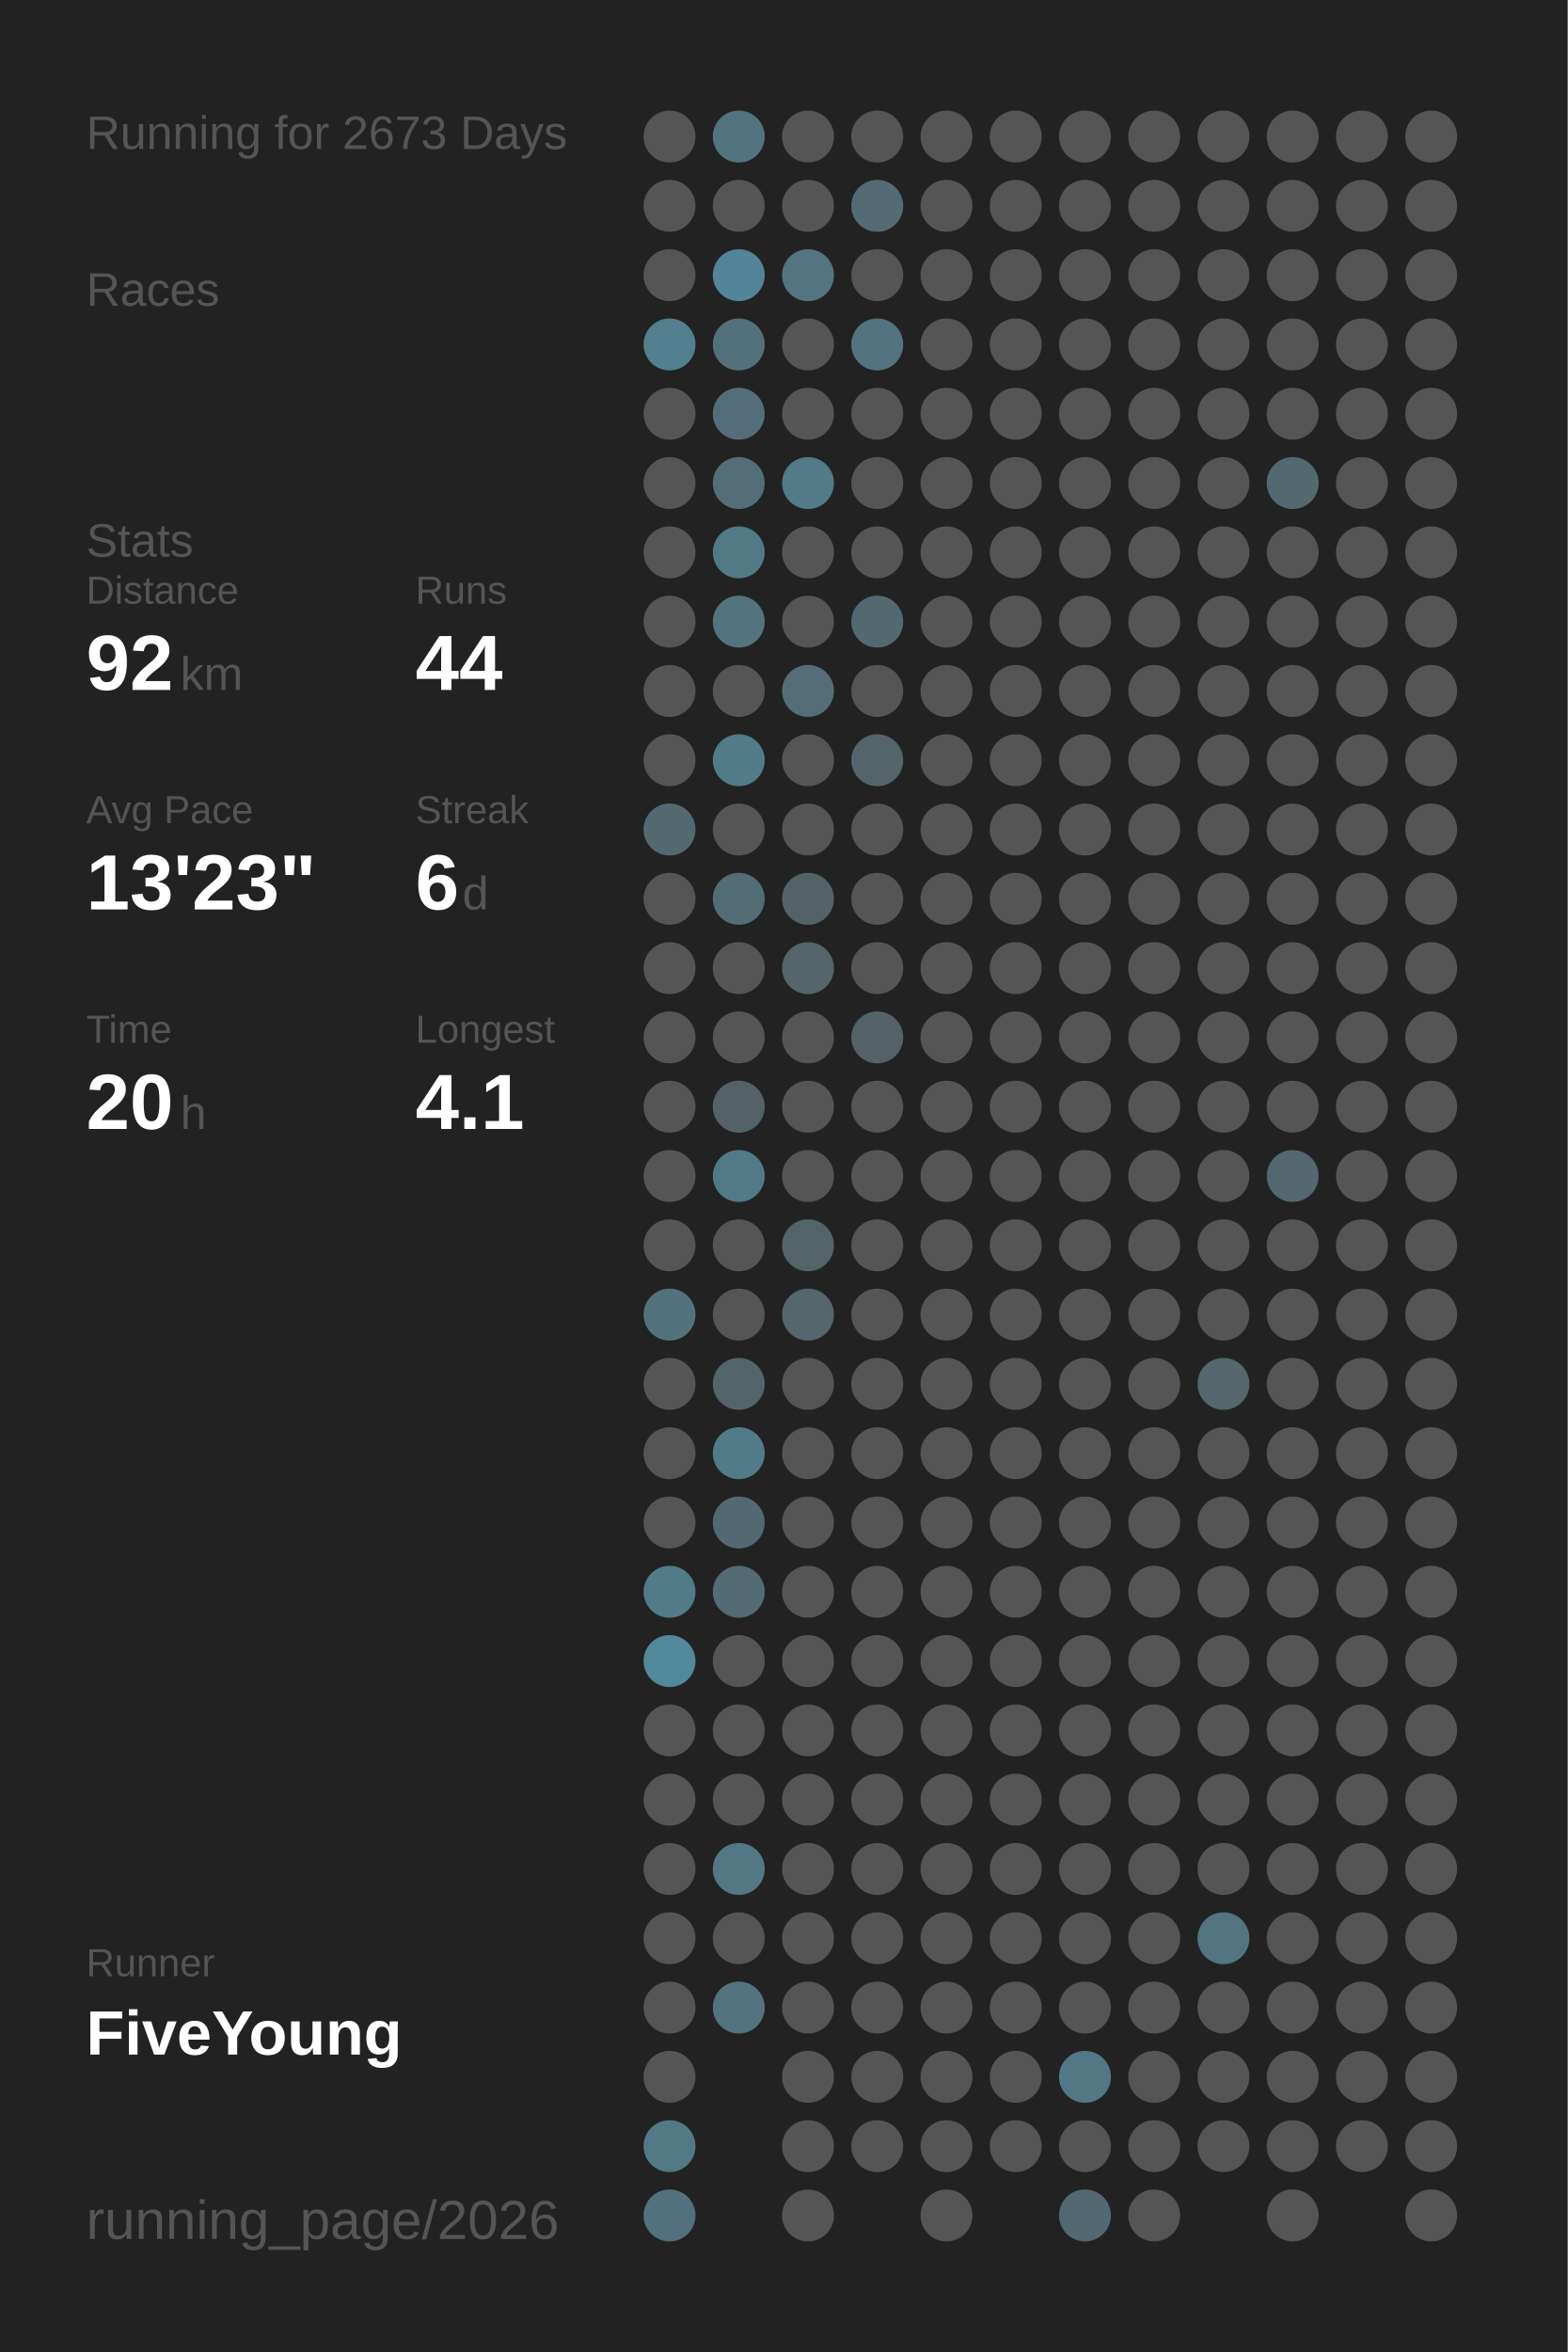
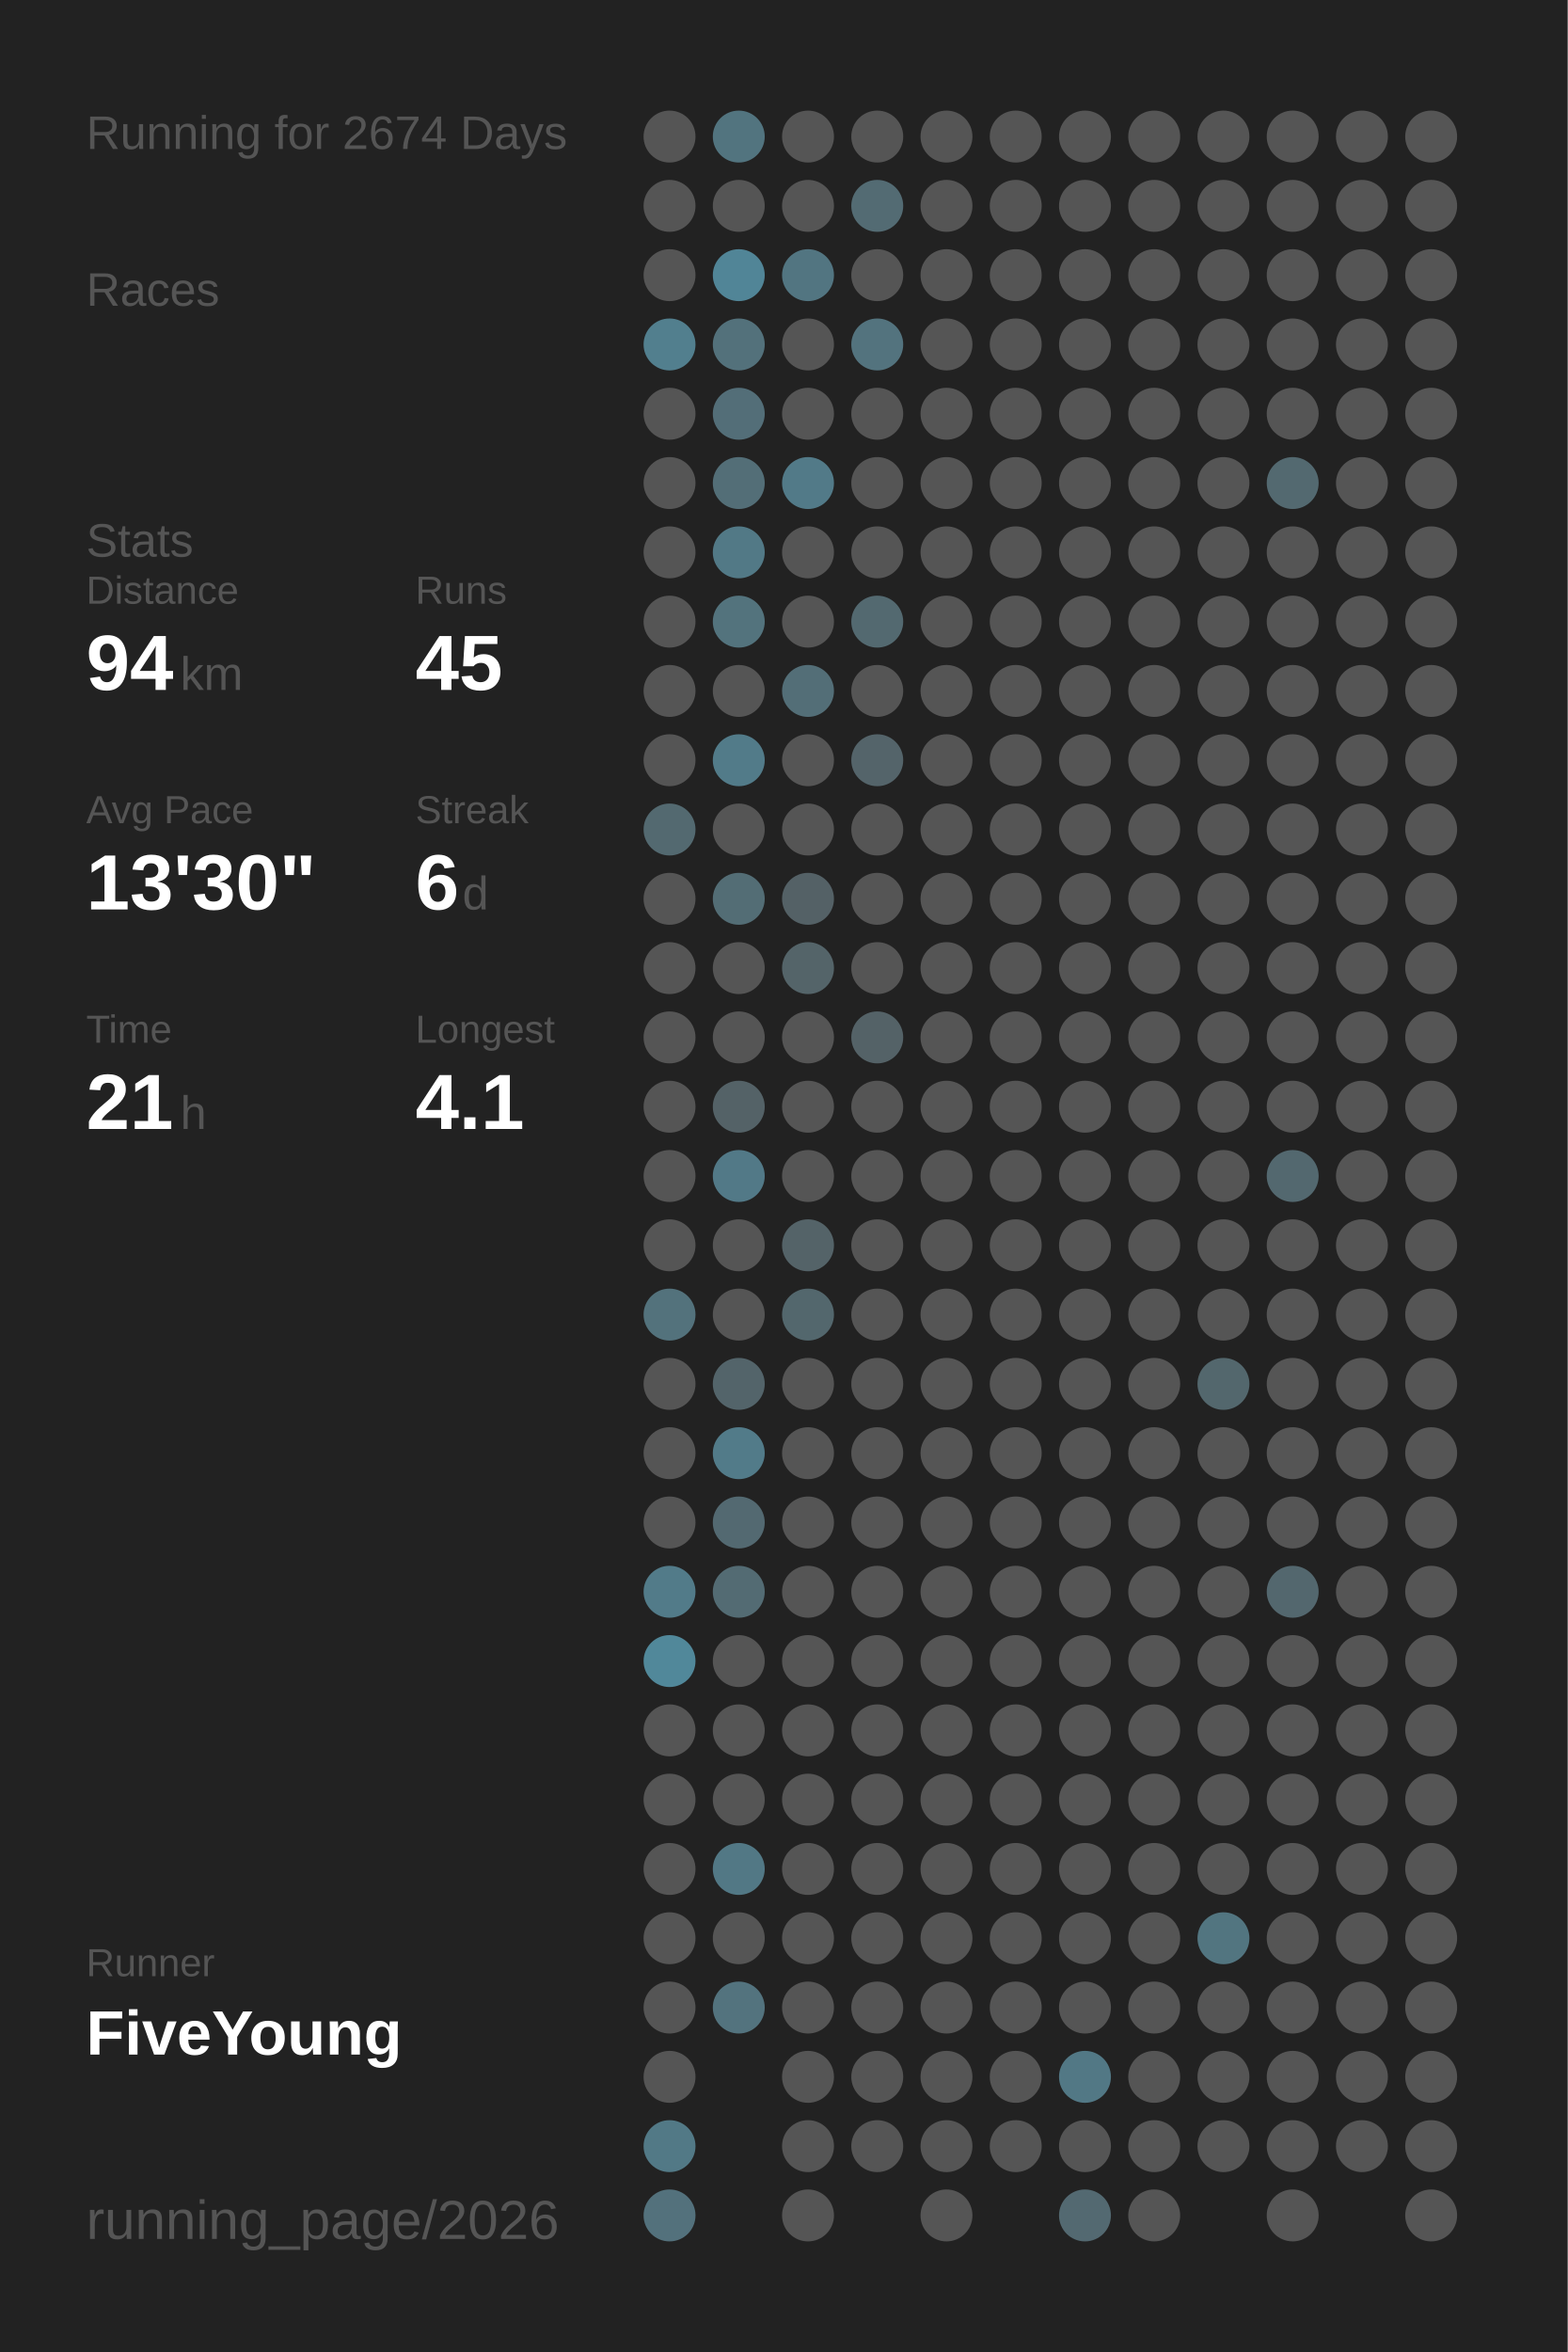
<svg xmlns="http://www.w3.org/2000/svg" baseProfile="full" height="300mm" version="1.1" viewBox="0,0,200,300" width="200mm">
  <defs />
  <rect fill="#222222" height="300" width="200" x="0" y="0" />
-   <text fill="#555555" style="font-size:6px; font-family:Arial;" x="11" y="19">Running for 2673 Days</text>
+   <text fill="#555555" style="font-size:6px; font-family:Arial;" x="11" y="19">Running for 2674 Days</text>
  <text fill="#555555" style="font-size:6px; font-family:Arial;" x="11" y="39">Races</text>
  <text fill="#555555" style="font-size:6px; font-family:Arial;" x="11" y="71">Stats</text>
  <text fill="#555555" style="font-size:5px; font-family:Arial;" x="11" y="77">Distance</text>
-   <text fill="#FFFFFF" style="font-size:10px; font-family:Arial; font-weight:bold;" x="11" y="88">92</text>
+   <text fill="#FFFFFF" style="font-size:10px; font-family:Arial; font-weight:bold;" x="11" y="88">94</text>
  <text fill="#555555" style="font-size:6px; font-family:Arial;" x="23" y="88">km</text>
  <text fill="#555555" style="font-size:5px; font-family:Arial;" x="53" y="77">Runs</text>
-   <text fill="#FFFFFF" style="font-size:10px; font-family:Arial; font-weight:bold;" x="53" y="88">44</text>
+   <text fill="#FFFFFF" style="font-size:10px; font-family:Arial; font-weight:bold;" x="53" y="88">45</text>
  <text fill="#555555" style="font-size:5px; font-family:Arial;" x="11" y="105">Avg Pace</text>
-   <text fill="#FFFFFF" style="font-size:10px; font-family:Arial; font-weight:bold;" x="11" y="116">13'23"</text>
+   <text fill="#FFFFFF" style="font-size:10px; font-family:Arial; font-weight:bold;" x="11" y="116">13'30"</text>
  <text fill="#555555" style="font-size:5px; font-family:Arial;" x="53" y="105">Streak</text>
  <text fill="#FFFFFF" style="font-size:10px; font-family:Arial; font-weight:bold;" x="53" y="116">6</text>
  <text fill="#555555" style="font-size:6px; font-family:Arial;" x="59" y="116">d</text>
  <text fill="#555555" style="font-size:5px; font-family:Arial;" x="11" y="133">Time</text>
-   <text fill="#FFFFFF" style="font-size:10px; font-family:Arial; font-weight:bold;" x="11" y="144">20</text>
+   <text fill="#FFFFFF" style="font-size:10px; font-family:Arial; font-weight:bold;" x="11" y="144">21</text>
  <text fill="#555555" style="font-size:6px; font-family:Arial;" x="23" y="144">h</text>
  <text fill="#555555" style="font-size:5px; font-family:Arial;" x="53" y="133">Longest</text>
  <text fill="#FFFFFF" style="font-size:10px; font-family:Arial; font-weight:bold;" x="53" y="144">4.1</text>
  <text fill="#555555" style="font-size:5px; font-family:Arial;" x="11" y="252.065">Runner</text>
  <text fill="#FFFFFF" style="font-size:8px; font-family:Arial; font-weight:bold;" x="11" y="262.065">FiveYoung</text>
  <text fill="#555555" style="font-size:7px; font-family:Arial;" x="11" y="285.581">running_page/2026</text>
  <circle cx="85.417" cy="17.419" fill="#555555" r="3.312" />
  <circle cx="85.417" cy="26.258" fill="#555555" r="3.312" />
  <circle cx="85.417" cy="35.097" fill="#555555" r="3.312" />
  <circle cx="85.417" cy="43.935" fill="#527f8e" r="3.312" />
  <circle cx="85.417" cy="52.774" fill="#555555" r="3.312" />
  <circle cx="85.417" cy="61.613" fill="#555555" r="3.312" />
  <circle cx="85.417" cy="70.452" fill="#555555" r="3.312" />
  <circle cx="85.417" cy="79.29" fill="#555555" r="3.312" />
  <circle cx="85.417" cy="88.129" fill="#555555" r="3.312" />
  <circle cx="85.417" cy="96.968" fill="#555555" r="3.312" />
  <circle cx="85.417" cy="105.806" fill="#536970" r="3.312" />
  <circle cx="85.417" cy="114.645" fill="#555555" r="3.312" />
  <circle cx="85.417" cy="123.484" fill="#555555" r="3.312" />
  <circle cx="85.417" cy="132.323" fill="#555555" r="3.312" />
  <circle cx="85.417" cy="141.161" fill="#555555" r="3.312" />
  <circle cx="85.417" cy="150" fill="#555555" r="3.312" />
  <circle cx="85.417" cy="158.839" fill="#555555" r="3.312" />
  <circle cx="85.417" cy="167.677" fill="#53727c" r="3.312" />
  <circle cx="85.417" cy="176.516" fill="#555555" r="3.312" />
  <circle cx="85.417" cy="185.355" fill="#555555" r="3.312" />
  <circle cx="85.417" cy="194.194" fill="#555555" r="3.312" />
  <circle cx="85.417" cy="203.032" fill="#527b89" r="3.312" />
  <circle cx="85.417" cy="211.871" fill="#51889a" r="3.312" />
  <circle cx="85.417" cy="220.71" fill="#555555" r="3.312" />
  <circle cx="85.417" cy="229.548" fill="#555555" r="3.312" />
  <circle cx="85.417" cy="238.387" fill="#555555" r="3.312" />
  <circle cx="85.417" cy="247.226" fill="#555555" r="3.312" />
  <circle cx="85.417" cy="256.065" fill="#555555" r="3.312" />
  <circle cx="85.417" cy="264.903" fill="#555555" r="3.312" />
  <circle cx="85.417" cy="273.742" fill="#527986" r="3.312" />
  <circle cx="85.417" cy="282.581" fill="#53717c" r="3.312" />
  <circle cx="94.25" cy="17.419" fill="#52747f" r="3.312" />
  <circle cx="94.25" cy="26.258" fill="#555555" r="3.312" />
  <circle cx="94.25" cy="35.097" fill="#518597" r="3.312" />
  <circle cx="94.25" cy="43.935" fill="#53717b" r="3.312" />
  <circle cx="94.25" cy="52.774" fill="#536e78" r="3.312" />
  <circle cx="94.25" cy="61.613" fill="#536e77" r="3.312" />
  <circle cx="94.25" cy="70.452" fill="#527986" r="3.312" />
  <circle cx="94.25" cy="79.29" fill="#53737d" r="3.312" />
  <circle cx="94.25" cy="88.129" fill="#555555" r="3.312" />
  <circle cx="94.25" cy="96.968" fill="#527b89" r="3.312" />
  <circle cx="94.25" cy="105.806" fill="#555555" r="3.312" />
  <circle cx="94.25" cy="114.645" fill="#536d75" r="3.312" />
  <circle cx="94.25" cy="123.484" fill="#555555" r="3.312" />
  <circle cx="94.25" cy="132.323" fill="#555555" r="3.312" />
  <circle cx="94.25" cy="141.161" fill="#546267" r="3.312" />
  <circle cx="94.25" cy="150" fill="#527987" r="3.312" />
  <circle cx="94.25" cy="158.839" fill="#555555" r="3.312" />
  <circle cx="94.25" cy="167.677" fill="#555555" r="3.312" />
  <circle cx="94.25" cy="176.516" fill="#53646a" r="3.312" />
  <circle cx="94.25" cy="185.355" fill="#527b89" r="3.312" />
  <circle cx="94.25" cy="194.194" fill="#536971" r="3.312" />
  <circle cx="94.25" cy="203.032" fill="#536b73" r="3.312" />
  <circle cx="94.25" cy="211.871" fill="#555555" r="3.312" />
  <circle cx="94.25" cy="220.71" fill="#555555" r="3.312" />
  <circle cx="94.25" cy="229.548" fill="#555555" r="3.312" />
  <circle cx="94.25" cy="238.387" fill="#527885" r="3.312" />
  <circle cx="94.25" cy="247.226" fill="#555555" r="3.312" />
  <circle cx="94.25" cy="256.065" fill="#53737e" r="3.312" />
  <circle cx="103.083" cy="17.419" fill="#555555" r="3.312" />
  <circle cx="103.083" cy="26.258" fill="#555555" r="3.312" />
  <circle cx="103.083" cy="35.097" fill="#527581" r="3.312" />
  <circle cx="103.083" cy="43.935" fill="#555555" r="3.312" />
  <circle cx="103.083" cy="52.774" fill="#555555" r="3.312" />
  <circle cx="103.083" cy="61.613" fill="#527a88" r="3.312" />
  <circle cx="103.083" cy="70.452" fill="#555555" r="3.312" />
  <circle cx="103.083" cy="79.29" fill="#555555" r="3.312" />
  <circle cx="103.083" cy="88.129" fill="#536e77" r="3.312" />
  <circle cx="103.083" cy="96.968" fill="#555555" r="3.312" />
  <circle cx="103.083" cy="105.806" fill="#555555" r="3.312" />
  <circle cx="103.083" cy="114.645" fill="#546166" r="3.312" />
  <circle cx="103.083" cy="123.484" fill="#546469" r="3.312" />
  <circle cx="103.083" cy="132.323" fill="#555555" r="3.312" />
  <circle cx="103.083" cy="141.161" fill="#555555" r="3.312" />
  <circle cx="103.083" cy="150" fill="#555555" r="3.312" />
  <circle cx="103.083" cy="158.839" fill="#546368" r="3.312" />
  <circle cx="103.083" cy="167.677" fill="#53676d" r="3.312" />
  <circle cx="103.083" cy="176.516" fill="#555555" r="3.312" />
  <circle cx="103.083" cy="185.355" fill="#555555" r="3.312" />
  <circle cx="103.083" cy="194.194" fill="#555555" r="3.312" />
  <circle cx="103.083" cy="203.032" fill="#555555" r="3.312" />
  <circle cx="103.083" cy="211.871" fill="#555555" r="3.312" />
  <circle cx="103.083" cy="220.71" fill="#555555" r="3.312" />
  <circle cx="103.083" cy="229.548" fill="#555555" r="3.312" />
  <circle cx="103.083" cy="238.387" fill="#555555" r="3.312" />
  <circle cx="103.083" cy="247.226" fill="#555555" r="3.312" />
  <circle cx="103.083" cy="256.065" fill="#555555" r="3.312" />
  <circle cx="103.083" cy="264.903" fill="#555555" r="3.312" />
  <circle cx="103.083" cy="273.742" fill="#555555" r="3.312" />
  <circle cx="103.083" cy="282.581" fill="#555555" r="3.312" />
  <circle cx="111.917" cy="17.419" fill="#555555" r="3.312" />
  <circle cx="111.917" cy="26.258" fill="#536b73" r="3.312" />
  <circle cx="111.917" cy="35.097" fill="#555555" r="3.312" />
  <circle cx="111.917" cy="43.935" fill="#53737e" r="3.312" />
  <circle cx="111.917" cy="52.774" fill="#555555" r="3.312" />
  <circle cx="111.917" cy="61.613" fill="#555555" r="3.312" />
  <circle cx="111.917" cy="70.452" fill="#555555" r="3.312" />
  <circle cx="111.917" cy="79.29" fill="#536970" r="3.312" />
  <circle cx="111.917" cy="88.129" fill="#555555" r="3.312" />
  <circle cx="111.917" cy="96.968" fill="#54646a" r="3.312" />
  <circle cx="111.917" cy="105.806" fill="#555555" r="3.312" />
  <circle cx="111.917" cy="114.645" fill="#555555" r="3.312" />
  <circle cx="111.917" cy="123.484" fill="#555555" r="3.312" />
  <circle cx="111.917" cy="132.323" fill="#546267" r="3.312" />
  <circle cx="111.917" cy="141.161" fill="#555555" r="3.312" />
  <circle cx="111.917" cy="150" fill="#555555" r="3.312" />
  <circle cx="111.917" cy="158.839" fill="#555555" r="3.312" />
  <circle cx="111.917" cy="167.677" fill="#555555" r="3.312" />
  <circle cx="111.917" cy="176.516" fill="#555555" r="3.312" />
  <circle cx="111.917" cy="185.355" fill="#555555" r="3.312" />
  <circle cx="111.917" cy="194.194" fill="#555555" r="3.312" />
  <circle cx="111.917" cy="203.032" fill="#555555" r="3.312" />
  <circle cx="111.917" cy="211.871" fill="#555555" r="3.312" />
  <circle cx="111.917" cy="220.71" fill="#555555" r="3.312" />
  <circle cx="111.917" cy="229.548" fill="#555555" r="3.312" />
  <circle cx="111.917" cy="238.387" fill="#555555" r="3.312" />
  <circle cx="111.917" cy="247.226" fill="#555555" r="3.312" />
  <circle cx="111.917" cy="256.065" fill="#555555" r="3.312" />
  <circle cx="111.917" cy="264.903" fill="#555555" r="3.312" />
  <circle cx="111.917" cy="273.742" fill="#555555" r="3.312" />
  <circle cx="120.75" cy="17.419" fill="#555555" r="3.312" />
  <circle cx="120.75" cy="26.258" fill="#555555" r="3.312" />
  <circle cx="120.75" cy="35.097" fill="#555555" r="3.312" />
  <circle cx="120.75" cy="43.935" fill="#555555" r="3.312" />
  <circle cx="120.75" cy="52.774" fill="#555555" r="3.312" />
  <circle cx="120.75" cy="61.613" fill="#555555" r="3.312" />
  <circle cx="120.75" cy="70.452" fill="#555555" r="3.312" />
  <circle cx="120.75" cy="79.29" fill="#555555" r="3.312" />
  <circle cx="120.75" cy="88.129" fill="#555555" r="3.312" />
  <circle cx="120.75" cy="96.968" fill="#555555" r="3.312" />
  <circle cx="120.75" cy="105.806" fill="#555555" r="3.312" />
  <circle cx="120.75" cy="114.645" fill="#555555" r="3.312" />
  <circle cx="120.75" cy="123.484" fill="#555555" r="3.312" />
  <circle cx="120.75" cy="132.323" fill="#555555" r="3.312" />
  <circle cx="120.75" cy="141.161" fill="#555555" r="3.312" />
  <circle cx="120.75" cy="150" fill="#555555" r="3.312" />
  <circle cx="120.75" cy="158.839" fill="#555555" r="3.312" />
  <circle cx="120.75" cy="167.677" fill="#555555" r="3.312" />
  <circle cx="120.75" cy="176.516" fill="#555555" r="3.312" />
  <circle cx="120.75" cy="185.355" fill="#555555" r="3.312" />
  <circle cx="120.75" cy="194.194" fill="#555555" r="3.312" />
  <circle cx="120.75" cy="203.032" fill="#555555" r="3.312" />
  <circle cx="120.75" cy="211.871" fill="#555555" r="3.312" />
  <circle cx="120.75" cy="220.71" fill="#555555" r="3.312" />
  <circle cx="120.75" cy="229.548" fill="#555555" r="3.312" />
  <circle cx="120.75" cy="238.387" fill="#555555" r="3.312" />
  <circle cx="120.75" cy="247.226" fill="#555555" r="3.312" />
  <circle cx="120.75" cy="256.065" fill="#555555" r="3.312" />
  <circle cx="120.75" cy="264.903" fill="#555555" r="3.312" />
  <circle cx="120.75" cy="273.742" fill="#555555" r="3.312" />
  <circle cx="120.75" cy="282.581" fill="#555555" r="3.312" />
  <circle cx="129.583" cy="17.419" fill="#555555" r="3.312" />
  <circle cx="129.583" cy="26.258" fill="#555555" r="3.312" />
  <circle cx="129.583" cy="35.097" fill="#555555" r="3.312" />
  <circle cx="129.583" cy="43.935" fill="#555555" r="3.312" />
  <circle cx="129.583" cy="52.774" fill="#555555" r="3.312" />
  <circle cx="129.583" cy="61.613" fill="#555555" r="3.312" />
  <circle cx="129.583" cy="70.452" fill="#555555" r="3.312" />
  <circle cx="129.583" cy="79.29" fill="#555555" r="3.312" />
  <circle cx="129.583" cy="88.129" fill="#555555" r="3.312" />
  <circle cx="129.583" cy="96.968" fill="#555555" r="3.312" />
  <circle cx="129.583" cy="105.806" fill="#555555" r="3.312" />
  <circle cx="129.583" cy="114.645" fill="#555555" r="3.312" />
  <circle cx="129.583" cy="123.484" fill="#555555" r="3.312" />
  <circle cx="129.583" cy="132.323" fill="#555555" r="3.312" />
  <circle cx="129.583" cy="141.161" fill="#555555" r="3.312" />
  <circle cx="129.583" cy="150" fill="#555555" r="3.312" />
  <circle cx="129.583" cy="158.839" fill="#555555" r="3.312" />
  <circle cx="129.583" cy="167.677" fill="#555555" r="3.312" />
  <circle cx="129.583" cy="176.516" fill="#555555" r="3.312" />
  <circle cx="129.583" cy="185.355" fill="#555555" r="3.312" />
  <circle cx="129.583" cy="194.194" fill="#555555" r="3.312" />
  <circle cx="129.583" cy="203.032" fill="#555555" r="3.312" />
  <circle cx="129.583" cy="211.871" fill="#555555" r="3.312" />
  <circle cx="129.583" cy="220.71" fill="#555555" r="3.312" />
  <circle cx="129.583" cy="229.548" fill="#555555" r="3.312" />
  <circle cx="129.583" cy="238.387" fill="#555555" r="3.312" />
  <circle cx="129.583" cy="247.226" fill="#555555" r="3.312" />
  <circle cx="129.583" cy="256.065" fill="#555555" r="3.312" />
  <circle cx="129.583" cy="264.903" fill="#555555" r="3.312" />
  <circle cx="129.583" cy="273.742" fill="#555555" r="3.312" />
  <circle cx="138.417" cy="17.419" fill="#555555" r="3.312" />
  <circle cx="138.417" cy="26.258" fill="#555555" r="3.312" />
  <circle cx="138.417" cy="35.097" fill="#555555" r="3.312" />
  <circle cx="138.417" cy="43.935" fill="#555555" r="3.312" />
  <circle cx="138.417" cy="52.774" fill="#555555" r="3.312" />
  <circle cx="138.417" cy="61.613" fill="#555555" r="3.312" />
  <circle cx="138.417" cy="70.452" fill="#555555" r="3.312" />
  <circle cx="138.417" cy="79.29" fill="#555555" r="3.312" />
  <circle cx="138.417" cy="88.129" fill="#555555" r="3.312" />
  <circle cx="138.417" cy="96.968" fill="#555555" r="3.312" />
  <circle cx="138.417" cy="105.806" fill="#555555" r="3.312" />
  <circle cx="138.417" cy="114.645" fill="#555555" r="3.312" />
  <circle cx="138.417" cy="123.484" fill="#555555" r="3.312" />
  <circle cx="138.417" cy="132.323" fill="#555555" r="3.312" />
  <circle cx="138.417" cy="141.161" fill="#555555" r="3.312" />
  <circle cx="138.417" cy="150" fill="#555555" r="3.312" />
  <circle cx="138.417" cy="158.839" fill="#555555" r="3.312" />
  <circle cx="138.417" cy="167.677" fill="#555555" r="3.312" />
  <circle cx="138.417" cy="176.516" fill="#555555" r="3.312" />
  <circle cx="138.417" cy="185.355" fill="#555555" r="3.312" />
  <circle cx="138.417" cy="194.194" fill="#555555" r="3.312" />
  <circle cx="138.417" cy="203.032" fill="#555555" r="3.312" />
  <circle cx="138.417" cy="211.871" fill="#555555" r="3.312" />
  <circle cx="138.417" cy="220.71" fill="#555555" r="3.312" />
  <circle cx="138.417" cy="229.548" fill="#555555" r="3.312" />
  <circle cx="138.417" cy="238.387" fill="#555555" r="3.312" />
  <circle cx="138.417" cy="247.226" fill="#555555" r="3.312" />
  <circle cx="138.417" cy="256.065" fill="#555555" r="3.312" />
  <circle cx="138.417" cy="264.903" fill="#527885" r="3.312" />
  <circle cx="138.417" cy="273.742" fill="#555555" r="3.312" />
  <circle cx="138.417" cy="282.581" fill="#536971" r="3.312" />
  <circle cx="147.25" cy="17.419" fill="#555555" r="3.312" />
  <circle cx="147.25" cy="26.258" fill="#555555" r="3.312" />
  <circle cx="147.25" cy="35.097" fill="#555555" r="3.312" />
  <circle cx="147.25" cy="43.935" fill="#555555" r="3.312" />
  <circle cx="147.25" cy="52.774" fill="#555555" r="3.312" />
  <circle cx="147.25" cy="61.613" fill="#555555" r="3.312" />
  <circle cx="147.25" cy="70.452" fill="#555555" r="3.312" />
  <circle cx="147.25" cy="79.29" fill="#555555" r="3.312" />
  <circle cx="147.25" cy="88.129" fill="#555555" r="3.312" />
  <circle cx="147.25" cy="96.968" fill="#555555" r="3.312" />
  <circle cx="147.25" cy="105.806" fill="#555555" r="3.312" />
  <circle cx="147.25" cy="114.645" fill="#555555" r="3.312" />
  <circle cx="147.25" cy="123.484" fill="#555555" r="3.312" />
  <circle cx="147.25" cy="132.323" fill="#555555" r="3.312" />
  <circle cx="147.25" cy="141.161" fill="#555555" r="3.312" />
  <circle cx="147.25" cy="150" fill="#555555" r="3.312" />
  <circle cx="147.25" cy="158.839" fill="#555555" r="3.312" />
  <circle cx="147.25" cy="167.677" fill="#555555" r="3.312" />
  <circle cx="147.25" cy="176.516" fill="#555555" r="3.312" />
  <circle cx="147.25" cy="185.355" fill="#555555" r="3.312" />
  <circle cx="147.25" cy="194.194" fill="#555555" r="3.312" />
  <circle cx="147.25" cy="203.032" fill="#555555" r="3.312" />
  <circle cx="147.25" cy="211.871" fill="#555555" r="3.312" />
  <circle cx="147.25" cy="220.71" fill="#555555" r="3.312" />
  <circle cx="147.25" cy="229.548" fill="#555555" r="3.312" />
  <circle cx="147.25" cy="238.387" fill="#555555" r="3.312" />
  <circle cx="147.25" cy="247.226" fill="#555555" r="3.312" />
  <circle cx="147.25" cy="256.065" fill="#555555" r="3.312" />
  <circle cx="147.25" cy="264.903" fill="#555555" r="3.312" />
  <circle cx="147.25" cy="273.742" fill="#555555" r="3.312" />
  <circle cx="147.25" cy="282.581" fill="#555555" r="3.312" />
  <circle cx="156.083" cy="17.419" fill="#555555" r="3.312" />
  <circle cx="156.083" cy="26.258" fill="#555555" r="3.312" />
  <circle cx="156.083" cy="35.097" fill="#555555" r="3.312" />
  <circle cx="156.083" cy="43.935" fill="#555555" r="3.312" />
  <circle cx="156.083" cy="52.774" fill="#555555" r="3.312" />
  <circle cx="156.083" cy="61.613" fill="#555555" r="3.312" />
  <circle cx="156.083" cy="70.452" fill="#555555" r="3.312" />
  <circle cx="156.083" cy="79.29" fill="#555555" r="3.312" />
  <circle cx="156.083" cy="88.129" fill="#555555" r="3.312" />
  <circle cx="156.083" cy="96.968" fill="#555555" r="3.312" />
  <circle cx="156.083" cy="105.806" fill="#555555" r="3.312" />
  <circle cx="156.083" cy="114.645" fill="#555555" r="3.312" />
  <circle cx="156.083" cy="123.484" fill="#555555" r="3.312" />
  <circle cx="156.083" cy="132.323" fill="#555555" r="3.312" />
  <circle cx="156.083" cy="141.161" fill="#555555" r="3.312" />
  <circle cx="156.083" cy="150" fill="#555555" r="3.312" />
  <circle cx="156.083" cy="158.839" fill="#555555" r="3.312" />
  <circle cx="156.083" cy="167.677" fill="#555555" r="3.312" />
  <circle cx="156.083" cy="176.516" fill="#53676d" r="3.312" />
  <circle cx="156.083" cy="185.355" fill="#555555" r="3.312" />
  <circle cx="156.083" cy="194.194" fill="#555555" r="3.312" />
  <circle cx="156.083" cy="203.032" fill="#555555" r="3.312" />
  <circle cx="156.083" cy="211.871" fill="#555555" r="3.312" />
  <circle cx="156.083" cy="220.71" fill="#555555" r="3.312" />
  <circle cx="156.083" cy="229.548" fill="#555555" r="3.312" />
  <circle cx="156.083" cy="238.387" fill="#555555" r="3.312" />
  <circle cx="156.083" cy="247.226" fill="#527580" r="3.312" />
  <circle cx="156.083" cy="256.065" fill="#555555" r="3.312" />
  <circle cx="156.083" cy="264.903" fill="#555555" r="3.312" />
  <circle cx="156.083" cy="273.742" fill="#555555" r="3.312" />
  <circle cx="164.917" cy="17.419" fill="#555555" r="3.312" />
  <circle cx="164.917" cy="26.258" fill="#555555" r="3.312" />
  <circle cx="164.917" cy="35.097" fill="#555555" r="3.312" />
  <circle cx="164.917" cy="43.935" fill="#555555" r="3.312" />
  <circle cx="164.917" cy="52.774" fill="#555555" r="3.312" />
  <circle cx="164.917" cy="61.613" fill="#536970" r="3.312" />
  <circle cx="164.917" cy="70.452" fill="#555555" r="3.312" />
  <circle cx="164.917" cy="79.29" fill="#555555" r="3.312" />
  <circle cx="164.917" cy="88.129" fill="#555555" r="3.312" />
  <circle cx="164.917" cy="96.968" fill="#555555" r="3.312" />
  <circle cx="164.917" cy="105.806" fill="#555555" r="3.312" />
  <circle cx="164.917" cy="114.645" fill="#555555" r="3.312" />
  <circle cx="164.917" cy="123.484" fill="#555555" r="3.312" />
  <circle cx="164.917" cy="132.323" fill="#555555" r="3.312" />
  <circle cx="164.917" cy="141.161" fill="#555555" r="3.312" />
  <circle cx="164.917" cy="150" fill="#53686f" r="3.312" />
  <circle cx="164.917" cy="158.839" fill="#555555" r="3.312" />
  <circle cx="164.917" cy="167.677" fill="#555555" r="3.312" />
  <circle cx="164.917" cy="176.516" fill="#555555" r="3.312" />
  <circle cx="164.917" cy="185.355" fill="#555555" r="3.312" />
  <circle cx="164.917" cy="194.194" fill="#555555" r="3.312" />
-   <circle cx="164.917" cy="203.032" fill="#555555" r="3.312" />
+   <circle cx="164.917" cy="203.032" fill="#53676e" r="3.312" />
  <circle cx="164.917" cy="211.871" fill="#555555" r="3.312" />
  <circle cx="164.917" cy="220.71" fill="#555555" r="3.312" />
  <circle cx="164.917" cy="229.548" fill="#555555" r="3.312" />
  <circle cx="164.917" cy="238.387" fill="#555555" r="3.312" />
  <circle cx="164.917" cy="247.226" fill="#555555" r="3.312" />
  <circle cx="164.917" cy="256.065" fill="#555555" r="3.312" />
  <circle cx="164.917" cy="264.903" fill="#555555" r="3.312" />
  <circle cx="164.917" cy="273.742" fill="#555555" r="3.312" />
  <circle cx="164.917" cy="282.581" fill="#555555" r="3.312" />
  <circle cx="173.75" cy="17.419" fill="#555555" r="3.312" />
  <circle cx="173.75" cy="26.258" fill="#555555" r="3.312" />
  <circle cx="173.75" cy="35.097" fill="#555555" r="3.312" />
  <circle cx="173.75" cy="43.935" fill="#555555" r="3.312" />
  <circle cx="173.75" cy="52.774" fill="#555555" r="3.312" />
  <circle cx="173.75" cy="61.613" fill="#555555" r="3.312" />
  <circle cx="173.75" cy="70.452" fill="#555555" r="3.312" />
  <circle cx="173.75" cy="79.29" fill="#555555" r="3.312" />
  <circle cx="173.75" cy="88.129" fill="#555555" r="3.312" />
  <circle cx="173.75" cy="96.968" fill="#555555" r="3.312" />
  <circle cx="173.75" cy="105.806" fill="#555555" r="3.312" />
  <circle cx="173.75" cy="114.645" fill="#555555" r="3.312" />
  <circle cx="173.75" cy="123.484" fill="#555555" r="3.312" />
  <circle cx="173.75" cy="132.323" fill="#555555" r="3.312" />
  <circle cx="173.75" cy="141.161" fill="#555555" r="3.312" />
  <circle cx="173.75" cy="150" fill="#555555" r="3.312" />
  <circle cx="173.75" cy="158.839" fill="#555555" r="3.312" />
  <circle cx="173.75" cy="167.677" fill="#555555" r="3.312" />
  <circle cx="173.75" cy="176.516" fill="#555555" r="3.312" />
  <circle cx="173.75" cy="185.355" fill="#555555" r="3.312" />
  <circle cx="173.75" cy="194.194" fill="#555555" r="3.312" />
  <circle cx="173.75" cy="203.032" fill="#555555" r="3.312" />
  <circle cx="173.75" cy="211.871" fill="#555555" r="3.312" />
  <circle cx="173.75" cy="220.71" fill="#555555" r="3.312" />
  <circle cx="173.75" cy="229.548" fill="#555555" r="3.312" />
  <circle cx="173.75" cy="238.387" fill="#555555" r="3.312" />
  <circle cx="173.75" cy="247.226" fill="#555555" r="3.312" />
  <circle cx="173.75" cy="256.065" fill="#555555" r="3.312" />
  <circle cx="173.75" cy="264.903" fill="#555555" r="3.312" />
  <circle cx="173.75" cy="273.742" fill="#555555" r="3.312" />
  <circle cx="182.583" cy="17.419" fill="#555555" r="3.312" />
  <circle cx="182.583" cy="26.258" fill="#555555" r="3.312" />
  <circle cx="182.583" cy="35.097" fill="#555555" r="3.312" />
  <circle cx="182.583" cy="43.935" fill="#555555" r="3.312" />
  <circle cx="182.583" cy="52.774" fill="#555555" r="3.312" />
  <circle cx="182.583" cy="61.613" fill="#555555" r="3.312" />
  <circle cx="182.583" cy="70.452" fill="#555555" r="3.312" />
  <circle cx="182.583" cy="79.29" fill="#555555" r="3.312" />
  <circle cx="182.583" cy="88.129" fill="#555555" r="3.312" />
  <circle cx="182.583" cy="96.968" fill="#555555" r="3.312" />
  <circle cx="182.583" cy="105.806" fill="#555555" r="3.312" />
  <circle cx="182.583" cy="114.645" fill="#555555" r="3.312" />
  <circle cx="182.583" cy="123.484" fill="#555555" r="3.312" />
  <circle cx="182.583" cy="132.323" fill="#555555" r="3.312" />
  <circle cx="182.583" cy="141.161" fill="#555555" r="3.312" />
  <circle cx="182.583" cy="150" fill="#555555" r="3.312" />
  <circle cx="182.583" cy="158.839" fill="#555555" r="3.312" />
  <circle cx="182.583" cy="167.677" fill="#555555" r="3.312" />
  <circle cx="182.583" cy="176.516" fill="#555555" r="3.312" />
  <circle cx="182.583" cy="185.355" fill="#555555" r="3.312" />
  <circle cx="182.583" cy="194.194" fill="#555555" r="3.312" />
  <circle cx="182.583" cy="203.032" fill="#555555" r="3.312" />
  <circle cx="182.583" cy="211.871" fill="#555555" r="3.312" />
  <circle cx="182.583" cy="220.71" fill="#555555" r="3.312" />
  <circle cx="182.583" cy="229.548" fill="#555555" r="3.312" />
  <circle cx="182.583" cy="238.387" fill="#555555" r="3.312" />
  <circle cx="182.583" cy="247.226" fill="#555555" r="3.312" />
  <circle cx="182.583" cy="256.065" fill="#555555" r="3.312" />
  <circle cx="182.583" cy="264.903" fill="#555555" r="3.312" />
  <circle cx="182.583" cy="273.742" fill="#555555" r="3.312" />
  <circle cx="182.583" cy="282.581" fill="#555555" r="3.312" />
</svg>
